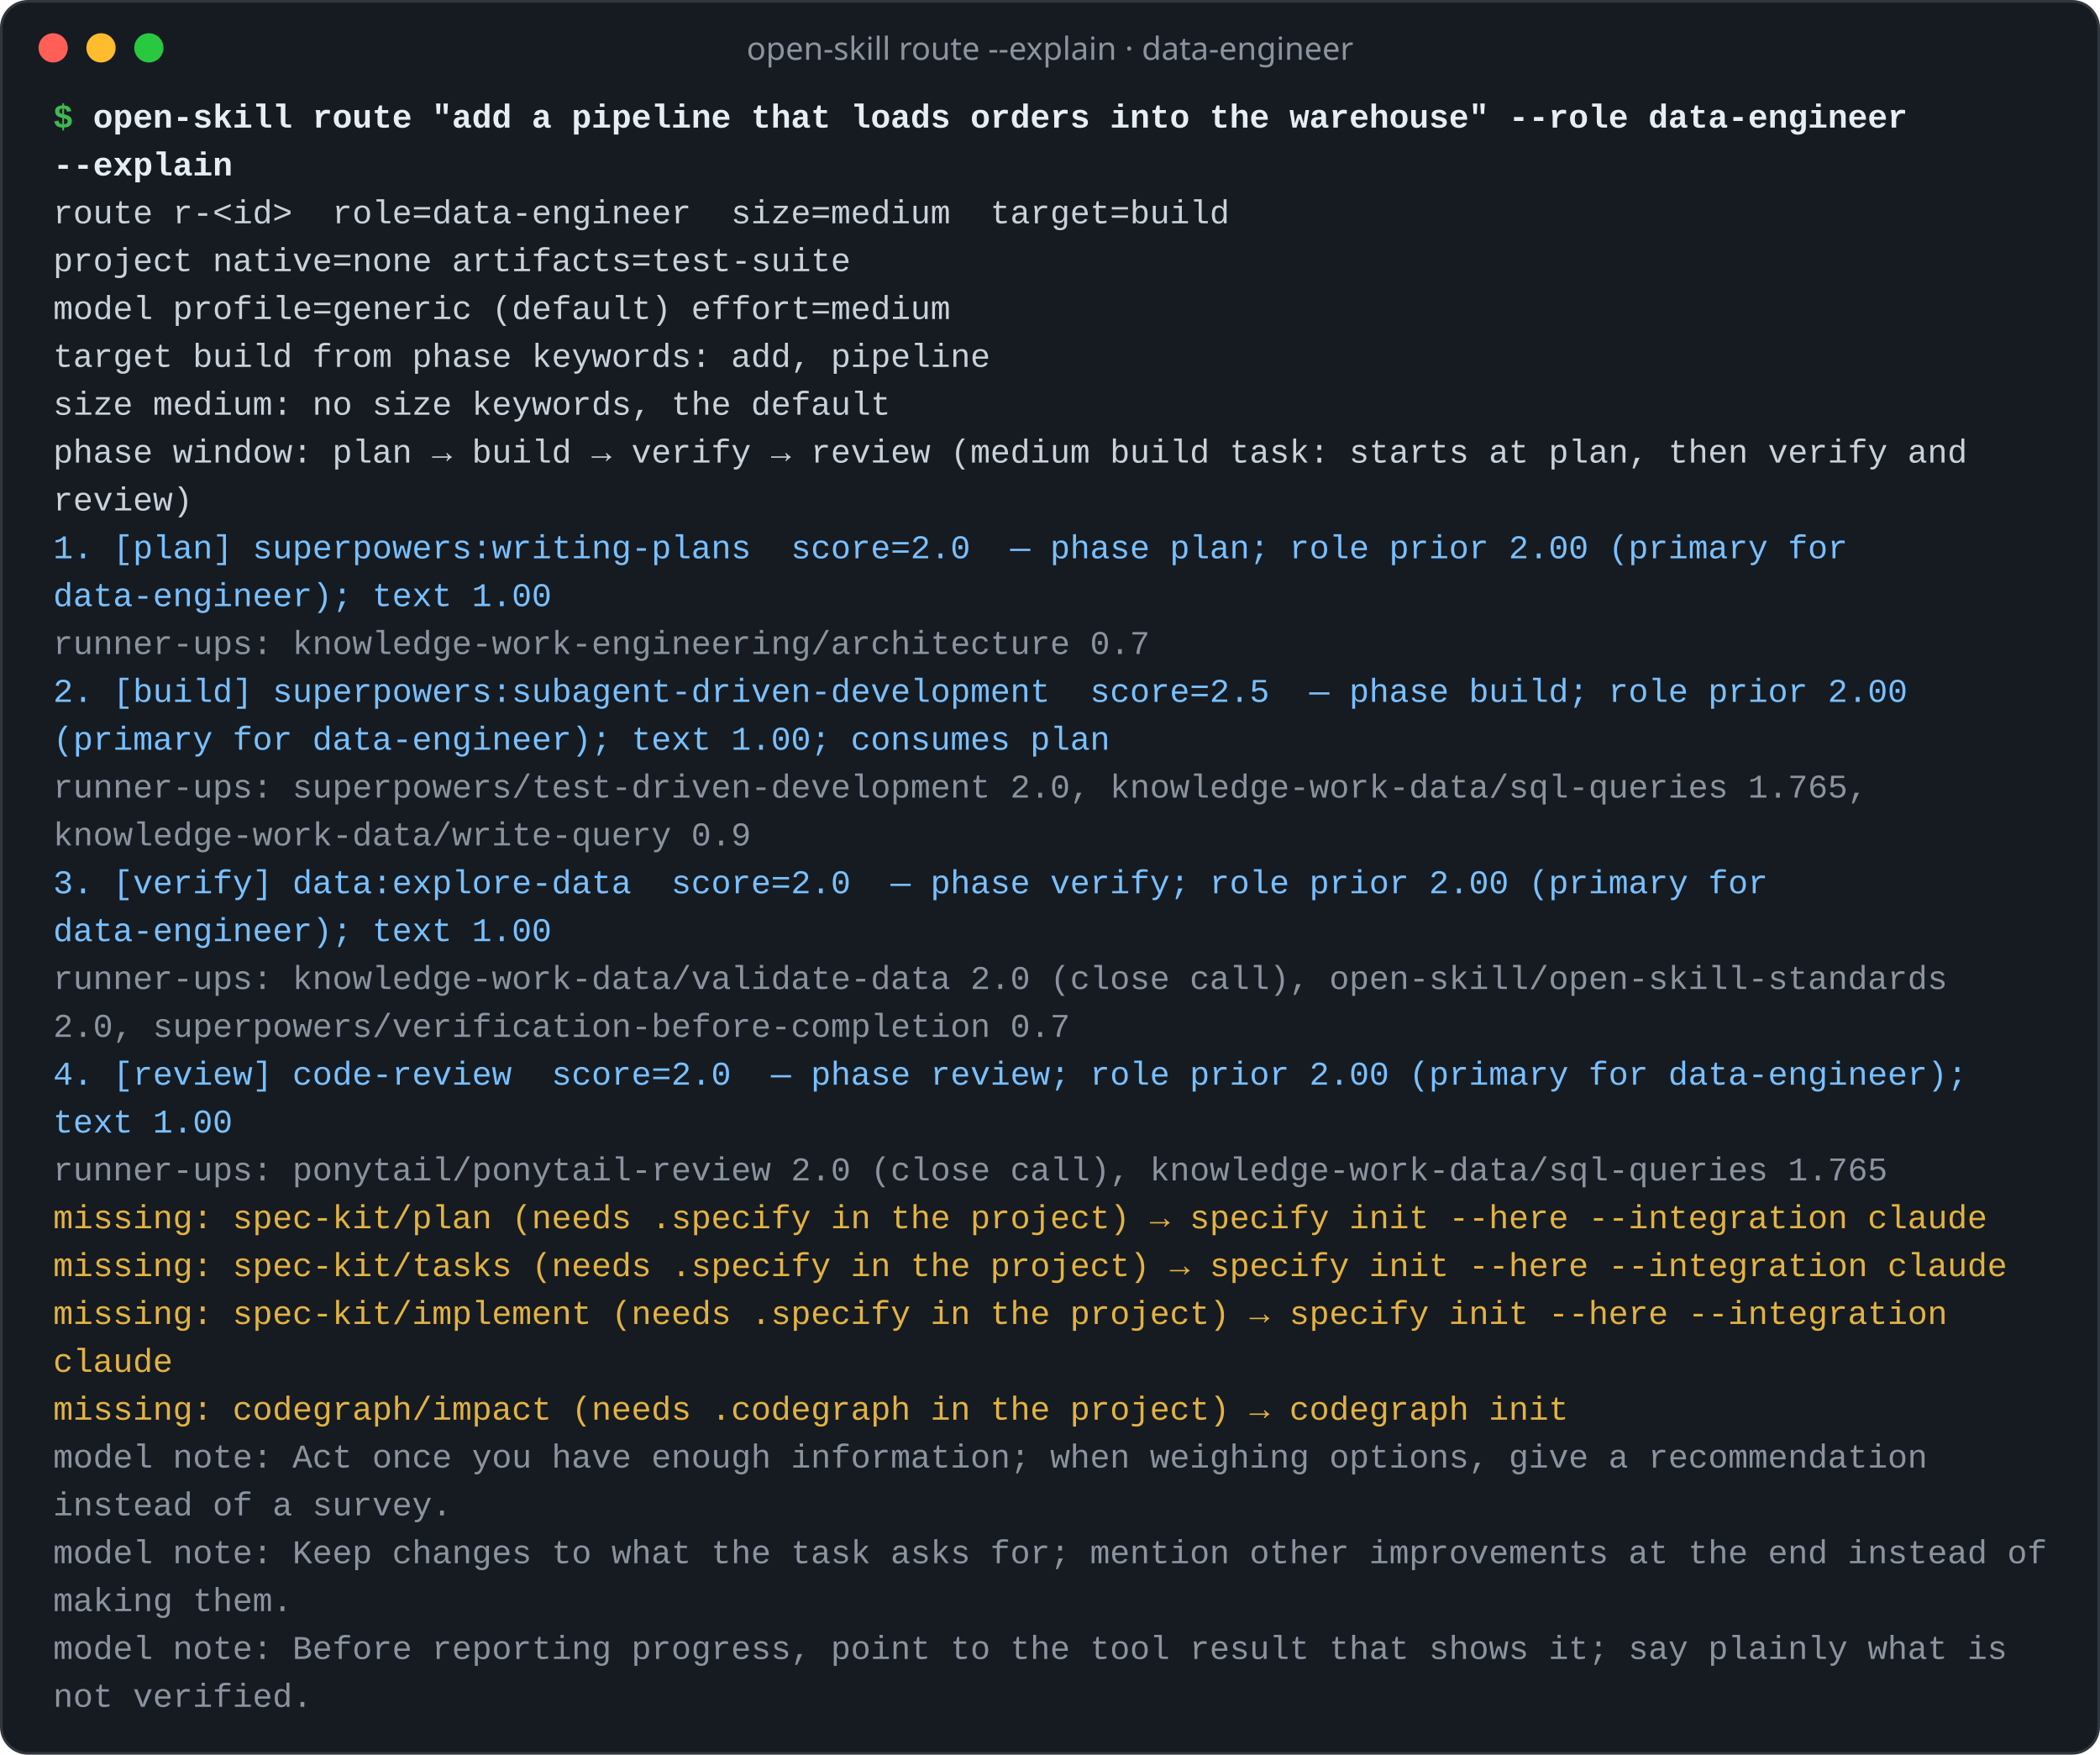
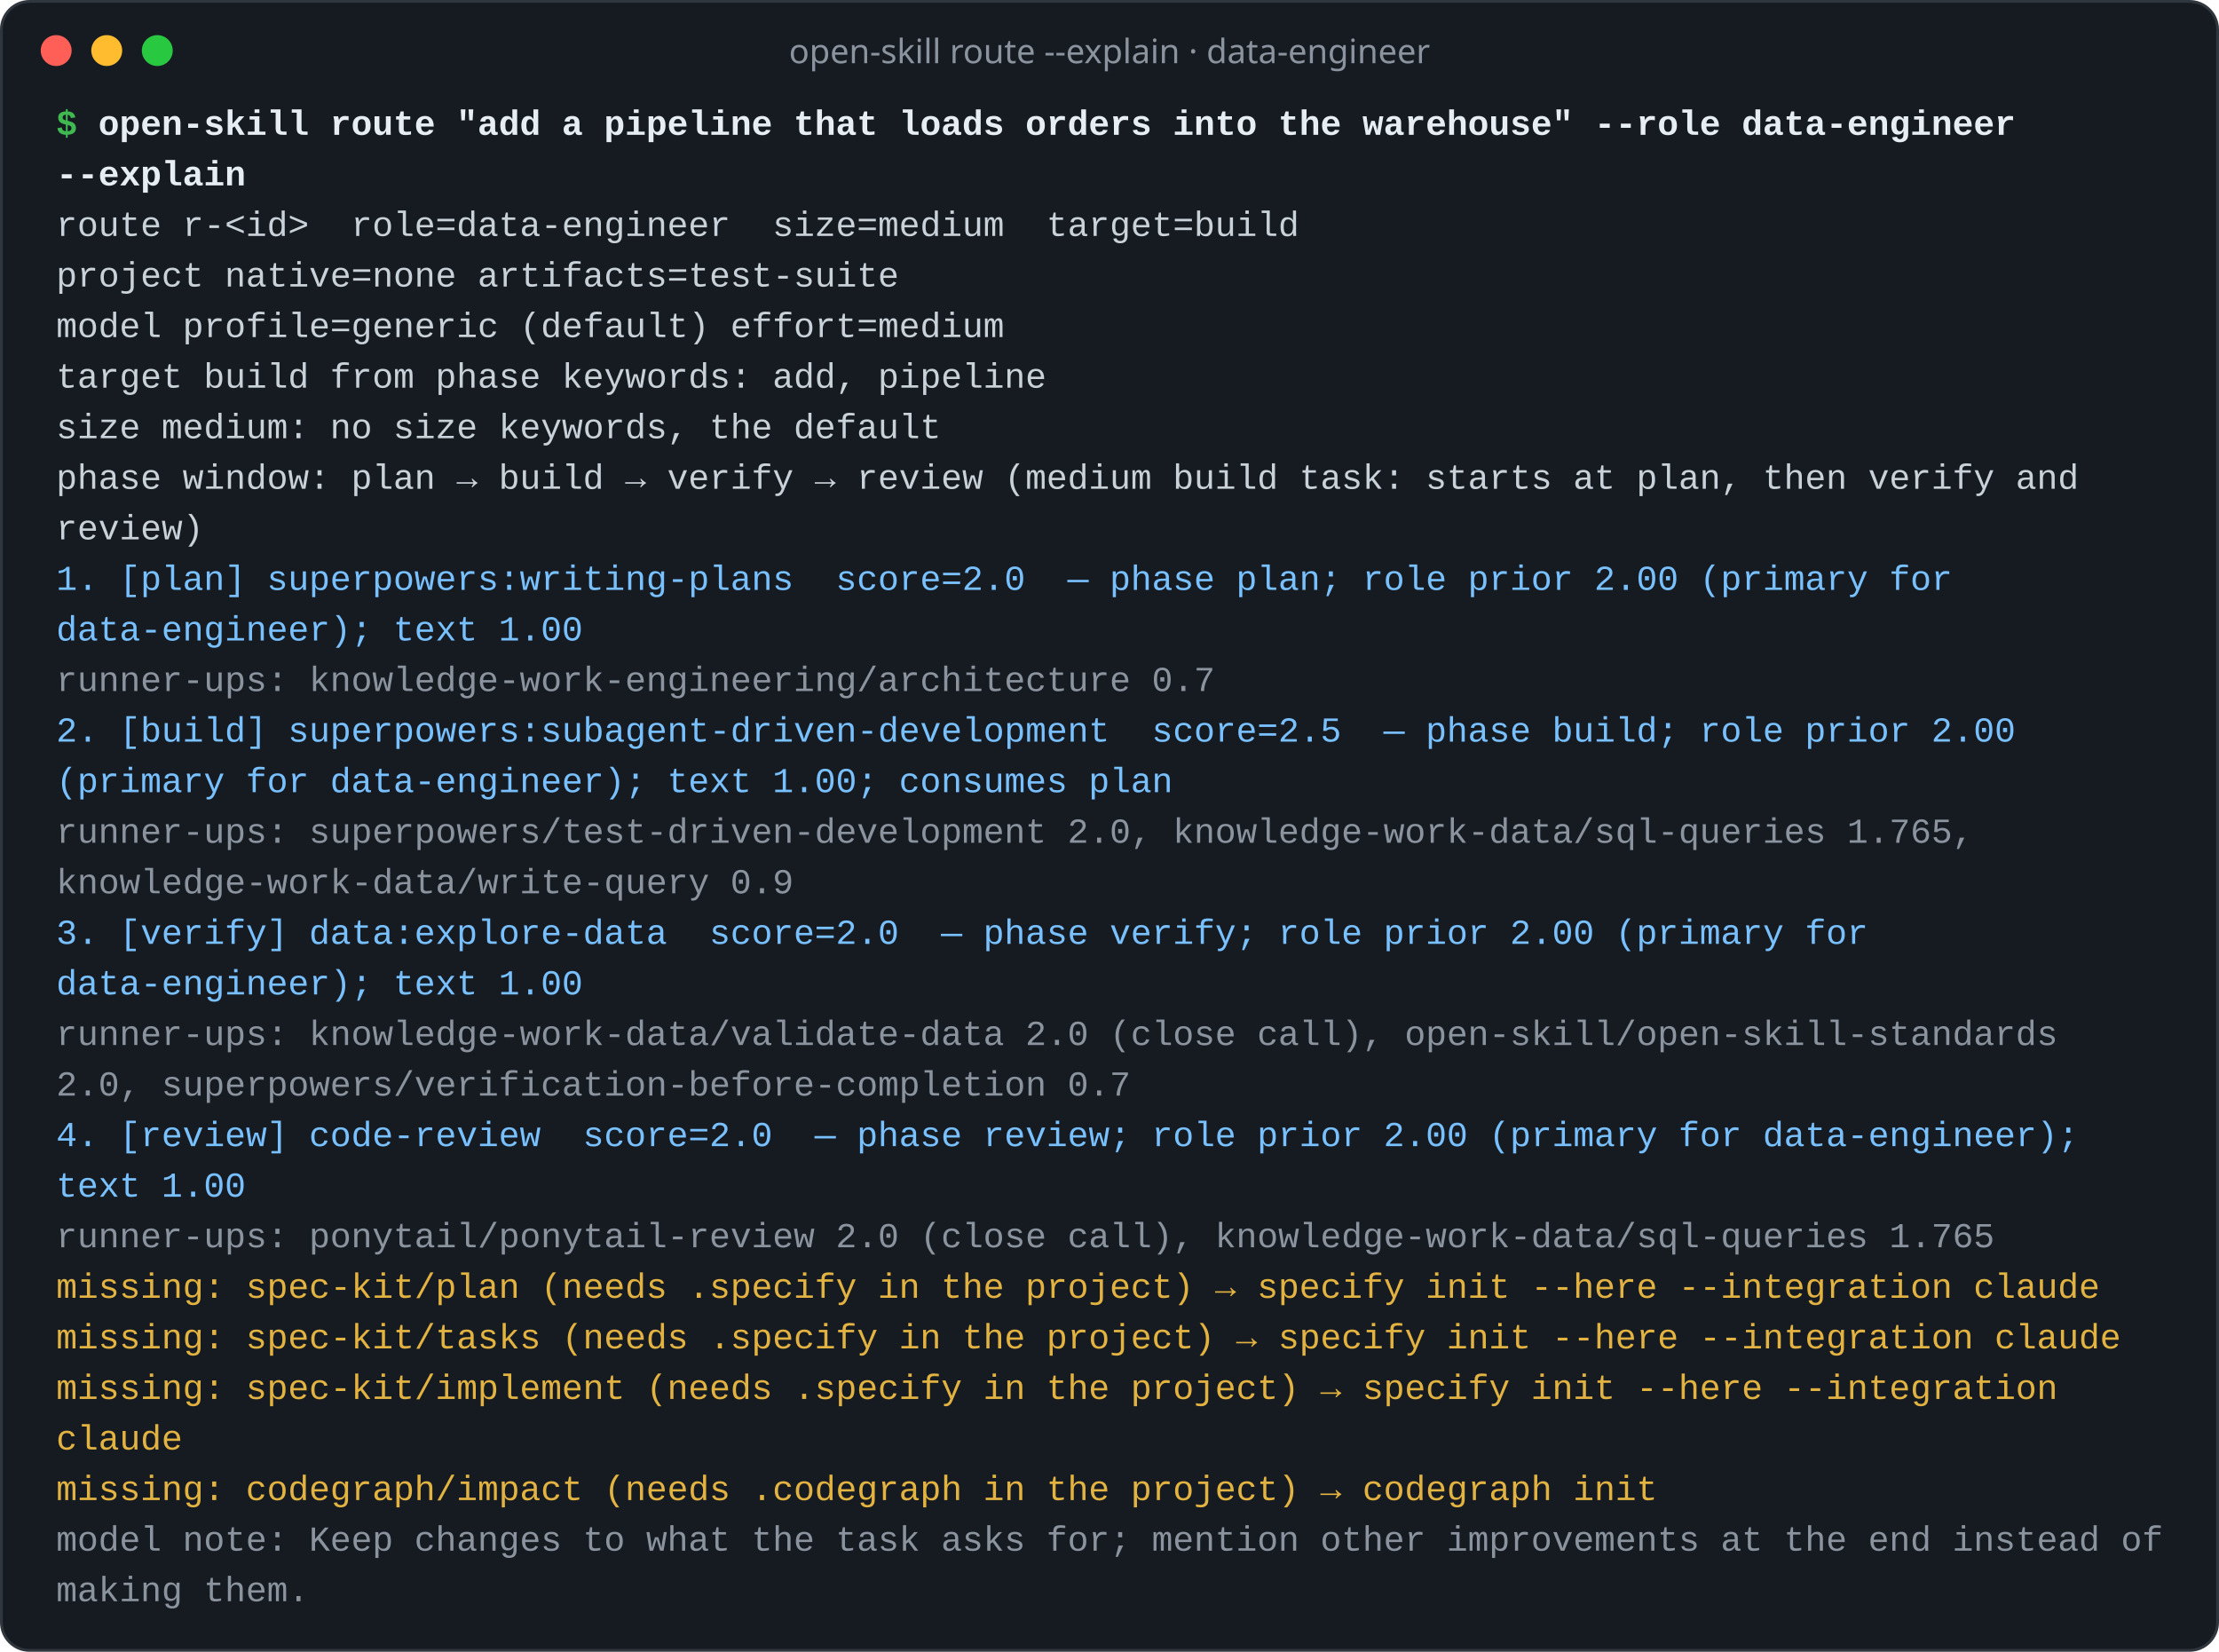
- <svg xmlns="http://www.w3.org/2000/svg" width="790" height="660" viewBox="0 0 790 660" role="img" aria-label="open-skill route --explain · data-engineer: open-skill route &quot;add a pipeline that loads orders into the warehouse&quot; --role data-engineer --explain" font-family="ui-monospace,SFMono-Regular,'SF Mono',Menlo,Consolas,'Liberation Mono',monospace" font-size="12.5">
-   <rect x="0.5" y="0.5" width="789" height="659" rx="10" fill="#161b22" stroke="#30363d" />
+ <svg xmlns="http://www.w3.org/2000/svg" width="790" height="588" viewBox="0 0 790 588" role="img" aria-label="open-skill route --explain · data-engineer: open-skill route &quot;add a pipeline that loads orders into the warehouse&quot; --role data-engineer --explain" font-family="ui-monospace,SFMono-Regular,'SF Mono',Menlo,Consolas,'Liberation Mono',monospace" font-size="12.5">
+   <rect x="0.5" y="0.5" width="789" height="587" rx="10" fill="#161b22" stroke="#30363d" />
  <circle cx="20" cy="18" r="5.5" fill="#ff5f57" />
  <circle cx="38" cy="18" r="5.5" fill="#febc2e" />
  <circle cx="56" cy="18" r="5.5" fill="#28c840" />
  <text x="395" y="22.5" text-anchor="middle" fill="#8b949e" font-family="-apple-system,BlinkMacSystemFont,'Segoe UI','Noto Sans',Helvetica,Arial,sans-serif" font-size="12">open-skill route --explain · data-engineer</text>
  <text x="20" y="48" fill="#e6edf3" font-weight="600" textLength="697.5" lengthAdjust="spacingAndGlyphs">
    <tspan fill="#3fb950">$</tspan> open-skill route "add a pipeline that loads orders into the warehouse" --role data-engineer</text>
  <text x="20" y="66" fill="#e6edf3" font-weight="600" textLength="82.5" lengthAdjust="spacingAndGlyphs">  --explain</text>
  <text x="20" y="84" fill="#c9d1d9" textLength="442.5" lengthAdjust="spacingAndGlyphs">route r-&lt;id&gt;  role=data-engineer  size=medium  target=build</text>
  <text x="20" y="102" fill="#c9d1d9" textLength="300" lengthAdjust="spacingAndGlyphs">project native=none artifacts=test-suite</text>
  <text x="20" y="120" fill="#c9d1d9" textLength="337.5" lengthAdjust="spacingAndGlyphs">model profile=generic (default) effort=medium</text>
  <text x="20" y="138" fill="#c9d1d9" textLength="352.5" lengthAdjust="spacingAndGlyphs">target build from phase keywords: add, pipeline</text>
  <text x="20" y="156" fill="#c9d1d9" textLength="315" lengthAdjust="spacingAndGlyphs">size medium: no size keywords, the default</text>
  <text x="20" y="174" fill="#c9d1d9" textLength="720" lengthAdjust="spacingAndGlyphs">phase window: plan → build → verify → review (medium build task: starts at plan, then verify and</text>
  <text x="20" y="192" fill="#c9d1d9" textLength="67.5" lengthAdjust="spacingAndGlyphs">  review)</text>
  <text x="20" y="210" fill="#79c0ff" textLength="675" lengthAdjust="spacingAndGlyphs">1. [plan] superpowers:writing-plans  score=2.0  — phase plan; role prior 2.00 (primary for</text>
  <text x="20" y="228" fill="#79c0ff" textLength="202.5" lengthAdjust="spacingAndGlyphs">  data-engineer); text 1.00</text>
  <text x="20" y="246" fill="#8b949e" textLength="435" lengthAdjust="spacingAndGlyphs">   runner-ups: knowledge-work-engineering/architecture 0.7</text>
  <text x="20" y="264" fill="#79c0ff" textLength="697.5" lengthAdjust="spacingAndGlyphs">2. [build] superpowers:subagent-driven-development  score=2.5  — phase build; role prior 2.00</text>
  <text x="20" y="282" fill="#79c0ff" textLength="412.5" lengthAdjust="spacingAndGlyphs">  (primary for data-engineer); text 1.00; consumes plan</text>
  <text x="20" y="300" fill="#8b949e" textLength="705" lengthAdjust="spacingAndGlyphs">   runner-ups: superpowers/test-driven-development 2.0, knowledge-work-data/sql-queries 1.765,</text>
  <text x="20" y="318" fill="#8b949e" textLength="300" lengthAdjust="spacingAndGlyphs">     knowledge-work-data/write-query 0.9</text>
  <text x="20" y="336" fill="#79c0ff" textLength="645" lengthAdjust="spacingAndGlyphs">3. [verify] data:explore-data  score=2.0  — phase verify; role prior 2.00 (primary for</text>
  <text x="20" y="354" fill="#79c0ff" textLength="202.5" lengthAdjust="spacingAndGlyphs">  data-engineer); text 1.00</text>
  <text x="20" y="372" fill="#8b949e" textLength="735" lengthAdjust="spacingAndGlyphs">   runner-ups: knowledge-work-data/validate-data 2.0 (close call), open-skill/open-skill-standards</text>
  <text x="20" y="390" fill="#8b949e" textLength="420" lengthAdjust="spacingAndGlyphs">     2.0, superpowers/verification-before-completion 0.7</text>
  <text x="20" y="408" fill="#79c0ff" textLength="720" lengthAdjust="spacingAndGlyphs">4. [review] code-review  score=2.0  — phase review; role prior 2.00 (primary for data-engineer);</text>
  <text x="20" y="426" fill="#79c0ff" textLength="82.5" lengthAdjust="spacingAndGlyphs">  text 1.00</text>
  <text x="20" y="444" fill="#8b949e" textLength="712.5" lengthAdjust="spacingAndGlyphs">   runner-ups: ponytail/ponytail-review 2.0 (close call), knowledge-work-data/sql-queries 1.765</text>
  <text x="20" y="462" fill="#e3b341" textLength="727.5" lengthAdjust="spacingAndGlyphs">missing: spec-kit/plan (needs .specify in the project) → specify init --here --integration claude</text>
  <text x="20" y="480" fill="#e3b341" textLength="735" lengthAdjust="spacingAndGlyphs">missing: spec-kit/tasks (needs .specify in the project) → specify init --here --integration claude</text>
  <text x="20" y="498" fill="#e3b341" textLength="712.5" lengthAdjust="spacingAndGlyphs">missing: spec-kit/implement (needs .specify in the project) → specify init --here --integration</text>
  <text x="20" y="516" fill="#e3b341" textLength="60" lengthAdjust="spacingAndGlyphs">  claude</text>
  <text x="20" y="534" fill="#e3b341" textLength="570" lengthAdjust="spacingAndGlyphs">missing: codegraph/impact (needs .codegraph in the project) → codegraph init</text>
-   <text x="20" y="552" fill="#8b949e" textLength="705" lengthAdjust="spacingAndGlyphs">model note: Act once you have enough information; when weighing options, give a recommendation</text>
-   <text x="20" y="570" fill="#8b949e" textLength="165" lengthAdjust="spacingAndGlyphs">  instead of a survey.</text>
-   <text x="20" y="588" fill="#8b949e" textLength="750" lengthAdjust="spacingAndGlyphs">model note: Keep changes to what the task asks for; mention other improvements at the end instead of</text>
-   <text x="20" y="606" fill="#8b949e" textLength="105" lengthAdjust="spacingAndGlyphs">  making them.</text>
-   <text x="20" y="624" fill="#8b949e" textLength="735" lengthAdjust="spacingAndGlyphs">model note: Before reporting progress, point to the tool result that shows it; say plainly what is</text>
-   <text x="20" y="642" fill="#8b949e" textLength="112.5" lengthAdjust="spacingAndGlyphs">  not verified.</text>
+   <text x="20" y="552" fill="#8b949e" textLength="750" lengthAdjust="spacingAndGlyphs">model note: Keep changes to what the task asks for; mention other improvements at the end instead of</text>
+   <text x="20" y="570" fill="#8b949e" textLength="105" lengthAdjust="spacingAndGlyphs">  making them.</text>
</svg>
